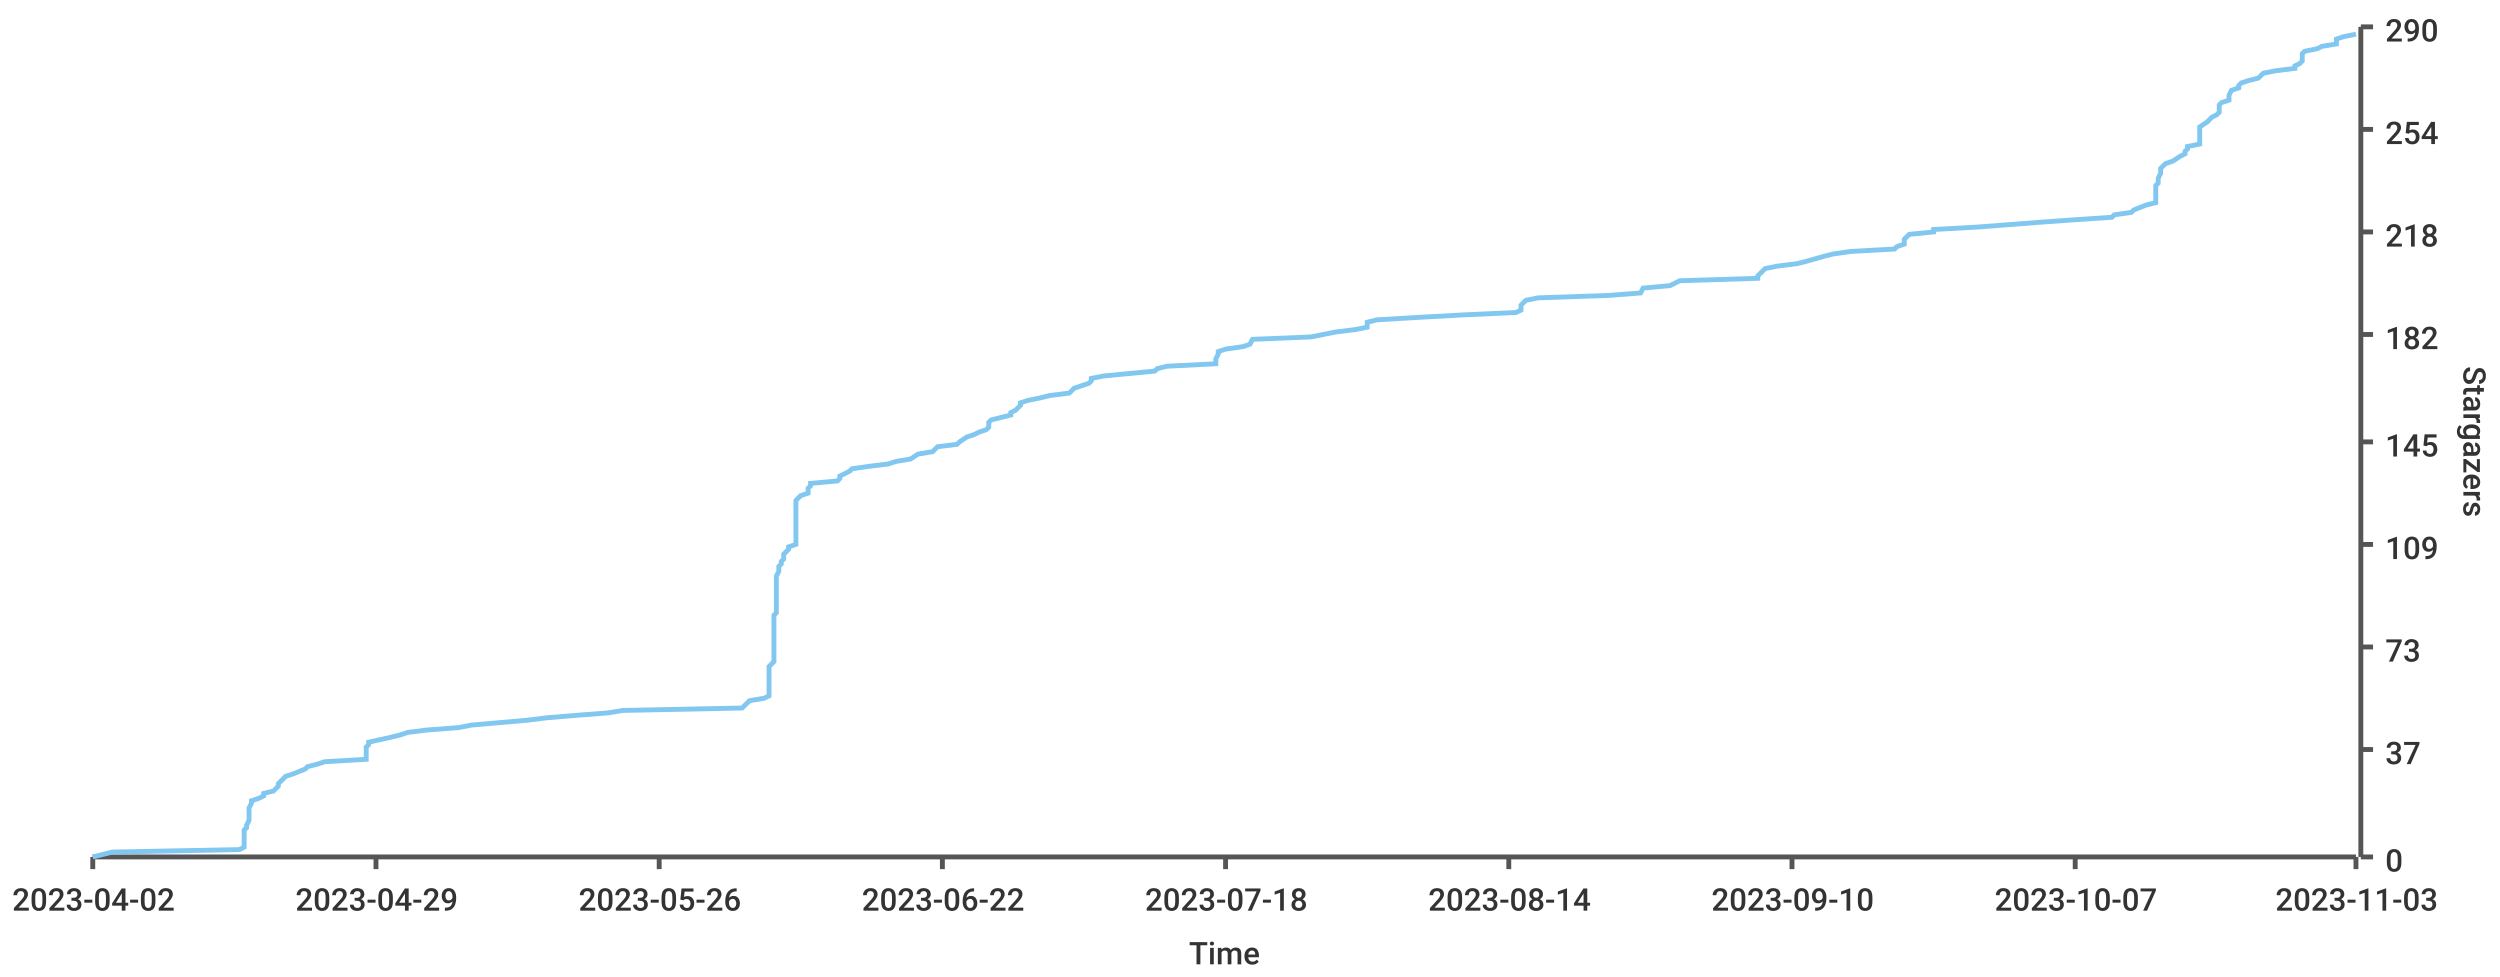
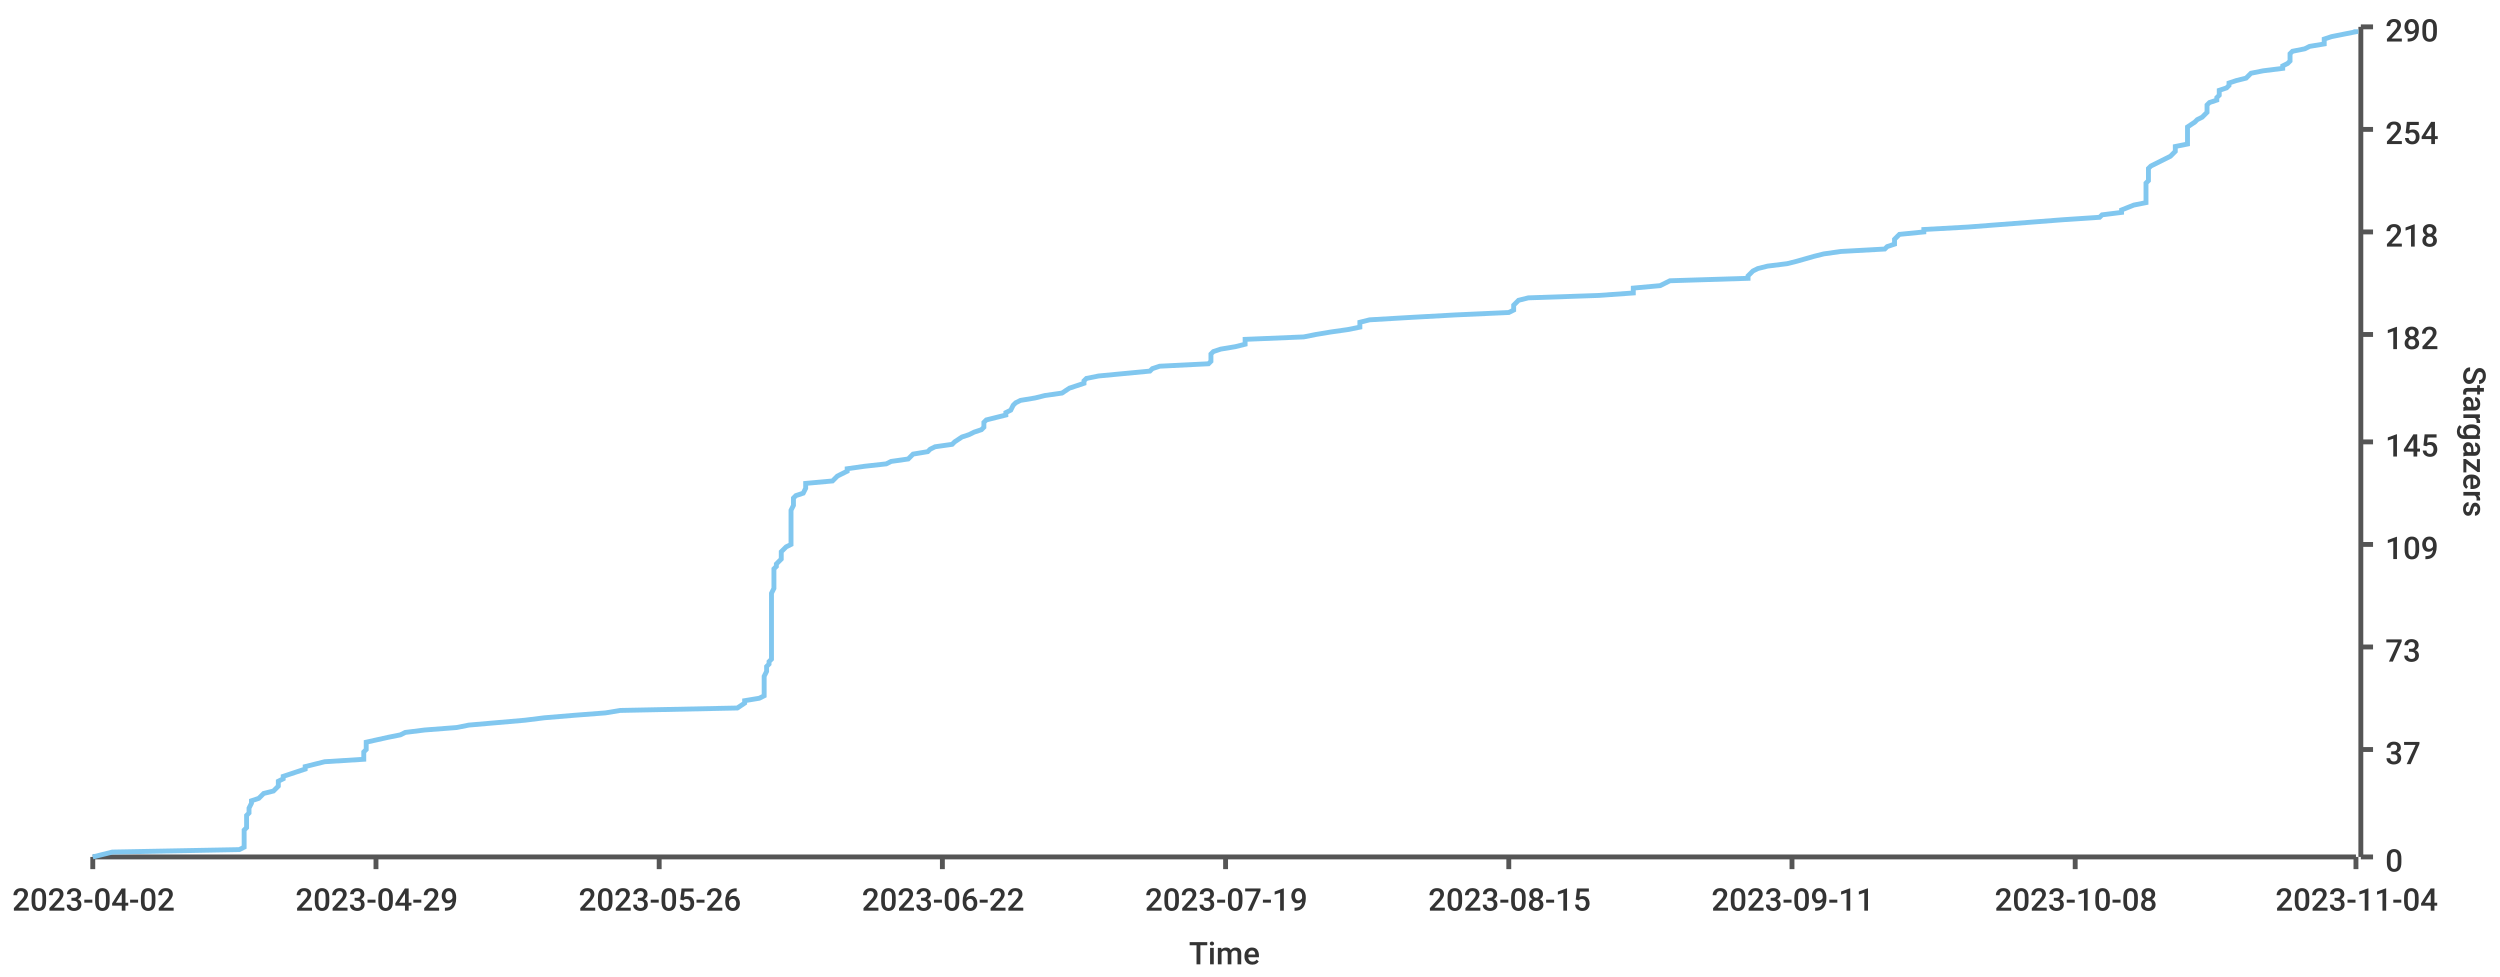
<svg xmlns="http://www.w3.org/2000/svg" width="1024" height="400">\n<path d="M 0 0 L 1024 0 L 1024 400 L 0 400 L 0 0" style="stroke-width:0;stroke:rgba(255,255,255,1.0);fill:rgba(255,255,255,1.0)" />
  <path d="M 38 11 L 965 11 L 965 351 L 38 351 L 38 11" style="stroke-width:0;stroke:rgba(255,255,255,1.0);fill:rgba(255,255,255,1.0)" />
  <path d="M 38 351 L 965 351" style="stroke-width:2;stroke:rgba(85,85,85,1.0);fill:none" />
  <path d="M 38 351 L 38 356" style="stroke-width:2;stroke:rgba(85,85,85,1.0);fill:none" />
  <text x="5" y="373" style="stroke-width:0;stroke:none;fill:rgba(51,51,51,1.0);font-size:12.8px;font-family:'Roboto Medium',sans-serif">2023-04-02</text>
  <path d="M 154 351 L 154 356" style="stroke-width:2;stroke:rgba(85,85,85,1.0);fill:none" />
  <text x="121" y="373" style="stroke-width:0;stroke:none;fill:rgba(51,51,51,1.0);font-size:12.8px;font-family:'Roboto Medium',sans-serif">2023-04-29</text>
  <path d="M 270 351 L 270 356" style="stroke-width:2;stroke:rgba(85,85,85,1.0);fill:none" />
  <text x="237" y="373" style="stroke-width:0;stroke:none;fill:rgba(51,51,51,1.0);font-size:12.8px;font-family:'Roboto Medium',sans-serif">2023-05-26</text>
  <path d="M 386 351 L 386 356" style="stroke-width:2;stroke:rgba(85,85,85,1.0);fill:none" />
  <text x="353" y="373" style="stroke-width:0;stroke:none;fill:rgba(51,51,51,1.0);font-size:12.8px;font-family:'Roboto Medium',sans-serif">2023-06-22</text>
  <path d="M 502 351 L 502 356" style="stroke-width:2;stroke:rgba(85,85,85,1.0);fill:none" />
-   <text x="469" y="373" style="stroke-width:0;stroke:none;fill:rgba(51,51,51,1.0);font-size:12.8px;font-family:'Roboto Medium',sans-serif">2023-07-18</text>
+   <text x="469" y="373" style="stroke-width:0;stroke:none;fill:rgba(51,51,51,1.0);font-size:12.8px;font-family:'Roboto Medium',sans-serif">2023-07-19</text>
  <path d="M 618 351 L 618 356" style="stroke-width:2;stroke:rgba(85,85,85,1.0);fill:none" />
-   <text x="585" y="373" style="stroke-width:0;stroke:none;fill:rgba(51,51,51,1.0);font-size:12.8px;font-family:'Roboto Medium',sans-serif">2023-08-14</text>
+   <text x="585" y="373" style="stroke-width:0;stroke:none;fill:rgba(51,51,51,1.0);font-size:12.8px;font-family:'Roboto Medium',sans-serif">2023-08-15</text>
  <path d="M 734 351 L 734 356" style="stroke-width:2;stroke:rgba(85,85,85,1.0);fill:none" />
-   <text x="701" y="373" style="stroke-width:0;stroke:none;fill:rgba(51,51,51,1.0);font-size:12.8px;font-family:'Roboto Medium',sans-serif">2023-09-10</text>
+   <text x="701" y="373" style="stroke-width:0;stroke:none;fill:rgba(51,51,51,1.0);font-size:12.8px;font-family:'Roboto Medium',sans-serif">2023-09-11</text>
  <path d="M 850 351 L 850 356" style="stroke-width:2;stroke:rgba(85,85,85,1.0);fill:none" />
-   <text x="817" y="373" style="stroke-width:0;stroke:none;fill:rgba(51,51,51,1.0);font-size:12.8px;font-family:'Roboto Medium',sans-serif">2023-10-07</text>
+   <text x="817" y="373" style="stroke-width:0;stroke:none;fill:rgba(51,51,51,1.0);font-size:12.8px;font-family:'Roboto Medium',sans-serif">2023-10-08</text>
  <path d="M 965 351 L 965 356" style="stroke-width:2;stroke:rgba(85,85,85,1.0);fill:none" />
-   <text x="932" y="373" style="stroke-width:0;stroke:none;fill:rgba(51,51,51,1.0);font-size:12.8px;font-family:'Roboto Medium',sans-serif">2023-11-03</text>
+   <text x="932" y="373" style="stroke-width:0;stroke:none;fill:rgba(51,51,51,1.0);font-size:12.8px;font-family:'Roboto Medium',sans-serif">2023-11-04</text>
  <text x="487" y="395" style="stroke-width:0;stroke:none;fill:rgba(51,51,51,1.0);font-size:12.8px;font-family:'Roboto Medium',sans-serif">Time</text>
  <path d="M 967 351 L 967 11" style="stroke-width:2;stroke:rgba(85,85,85,1.0);fill:none" />
  <path d="M 967 351 L 972 351" style="stroke-width:2;stroke:rgba(85,85,85,1.0);fill:none" />
  <text x="977" y="357" style="stroke-width:0;stroke:none;fill:rgba(51,51,51,1.0);font-size:12.8px;font-family:'Roboto Medium',sans-serif">0</text>
  <path d="M 967 307 L 972 307" style="stroke-width:2;stroke:rgba(85,85,85,1.0);fill:none" />
  <text x="977" y="313" style="stroke-width:0;stroke:none;fill:rgba(51,51,51,1.0);font-size:12.8px;font-family:'Roboto Medium',sans-serif">37</text>
  <path d="M 967 265 L 972 265" style="stroke-width:2;stroke:rgba(85,85,85,1.0);fill:none" />
  <text x="977" y="271" style="stroke-width:0;stroke:none;fill:rgba(51,51,51,1.0);font-size:12.8px;font-family:'Roboto Medium',sans-serif">73</text>
  <path d="M 967 223 L 972 223" style="stroke-width:2;stroke:rgba(85,85,85,1.0);fill:none" />
  <text x="977" y="229" style="stroke-width:0;stroke:none;fill:rgba(51,51,51,1.0);font-size:12.8px;font-family:'Roboto Medium',sans-serif">109</text>
  <path d="M 967 181 L 972 181" style="stroke-width:2;stroke:rgba(85,85,85,1.0);fill:none" />
  <text x="977" y="187" style="stroke-width:0;stroke:none;fill:rgba(51,51,51,1.0);font-size:12.8px;font-family:'Roboto Medium',sans-serif">145</text>
  <path d="M 967 137 L 972 137" style="stroke-width:2;stroke:rgba(85,85,85,1.0);fill:none" />
  <text x="977" y="143" style="stroke-width:0;stroke:none;fill:rgba(51,51,51,1.0);font-size:12.8px;font-family:'Roboto Medium',sans-serif">182</text>
  <path d="M 967 95 L 972 95" style="stroke-width:2;stroke:rgba(85,85,85,1.0);fill:none" />
  <text x="977" y="101" style="stroke-width:0;stroke:none;fill:rgba(51,51,51,1.0);font-size:12.8px;font-family:'Roboto Medium',sans-serif">218</text>
  <path d="M 967 53 L 972 53" style="stroke-width:2;stroke:rgba(85,85,85,1.0);fill:none" />
  <text x="977" y="59" style="stroke-width:0;stroke:none;fill:rgba(51,51,51,1.0);font-size:12.8px;font-family:'Roboto Medium',sans-serif">254</text>
  <path d="M 967 11 L 972 11" style="stroke-width:2;stroke:rgba(85,85,85,1.0);fill:none" />
  <text x="977" y="17" style="stroke-width:0;stroke:none;fill:rgba(51,51,51,1.0);font-size:12.8px;font-family:'Roboto Medium',sans-serif">290</text>
  <text x="1009" y="150" style="stroke-width:0;stroke:none;fill:rgba(51,51,51,1.0);font-size:12.8px;font-family:'Roboto Medium',sans-serif" transform="rotate(90.00,1009,150)">Stargazers</text>
-   <path d="M 38 351 L 46 349 L 98 348 L 100 347 L 100 346 L 100 345 L 100 343 L 100 342 L 100 341 L 100 340 L 101 339 L 101 338 L 102 336 L 102 335 L 102 334 L 102 333 L 102 332 L 102 331 L 103 329 L 103 328 L 106 327 L 108 326 L 108 325 L 112 324 L 114 322 L 114 321 L 115 320 L 116 319 L 117 318 L 120 317 L 125 315 L 126 314 L 130 313 L 133 312 L 150 311 L 150 309 L 150 308 L 150 307 L 150 306 L 151 305 L 151 304 L 160 302 L 164 301 L 167 300 L 175 299 L 188 298 L 193 297 L 216 295 L 224 294 L 236 293 L 249 292 L 255 291 L 304 290 L 306 288 L 307 287 L 313 286 L 315 285 L 315 284 L 315 283 L 315 281 L 315 280 L 315 279 L 315 278 L 315 277 L 315 275 L 315 274 L 315 273 L 316 272 L 317 271 L 317 270 L 317 268 L 317 267 L 317 266 L 317 265 L 317 264 L 317 263 L 317 261 L 317 260 L 317 259 L 317 258 L 317 257 L 317 256 L 317 254 L 317 253 L 317 252 L 318 251 L 318 250 L 318 249 L 318 247 L 318 246 L 318 245 L 318 244 L 318 243 L 318 241 L 318 240 L 318 239 L 318 238 L 318 237 L 318 236 L 319 234 L 319 233 L 319 232 L 320 231 L 320 230 L 321 229 L 321 227 L 322 226 L 323 225 L 323 224 L 326 223 L 326 222 L 326 220 L 326 219 L 326 218 L 326 217 L 326 216 L 326 215 L 326 213 L 326 212 L 326 211 L 326 210 L 326 209 L 326 207 L 326 206 L 326 205 L 327 204 L 328 203 L 331 202 L 331 200 L 332 199 L 332 198 L 343 197 L 344 196 L 344 195 L 348 193 L 349 192 L 356 191 L 364 190 L 367 189 L 373 188 L 376 186 L 382 185 L 383 184 L 384 183 L 392 182 L 393 181 L 396 179 L 399 178 L 401 177 L 404 176 L 405 175 L 405 173 L 406 172 L 410 171 L 414 170 L 414 169 L 416 168 L 418 166 L 418 165 L 421 164 L 426 163 L 430 162 L 438 161 L 440 159 L 443 158 L 446 157 L 447 156 L 447 155 L 452 154 L 473 152 L 474 151 L 478 150 L 498 149 L 498 148 L 498 147 L 499 145 L 499 144 L 502 143 L 509 142 L 512 141 L 513 139 L 537 138 L 542 137 L 547 136 L 555 135 L 560 134 L 560 132 L 564 131 L 581 130 L 599 129 L 621 128 L 623 127 L 623 125 L 624 124 L 625 123 L 630 122 L 659 121 L 672 120 L 673 118 L 684 117 L 686 116 L 688 115 L 720 114 L 720 113 L 722 111 L 723 110 L 728 109 L 736 108 L 740 107 L 747 105 L 751 104 L 758 103 L 776 102 L 777 101 L 780 100 L 780 98 L 781 97 L 782 96 L 792 95 L 792 94 L 810 93 L 836 91 L 850 90 L 865 89 L 866 88 L 873 87 L 874 86 L 879 84 L 883 83 L 883 82 L 883 81 L 883 80 L 883 79 L 883 77 L 883 76 L 884 75 L 884 74 L 884 73 L 885 71 L 885 70 L 885 69 L 886 68 L 887 67 L 890 66 L 893 64 L 895 63 L 895 62 L 896 61 L 896 60 L 901 59 L 901 57 L 901 56 L 901 55 L 901 54 L 901 53 L 901 52 L 904 50 L 905 49 L 906 48 L 908 47 L 909 46 L 909 45 L 909 43 L 910 42 L 913 41 L 913 40 L 913 39 L 914 37 L 917 36 L 917 35 L 918 34 L 921 33 L 925 32 L 927 30 L 932 29 L 940 28 L 940 27 L 942 26 L 943 25 L 943 23 L 943 22 L 944 21 L 949 20 L 951 19 L 957 18 L 957 16 L 960 15 L 965 14" style="stroke-width:2;stroke:rgba(129,199,239,1.0);fill:none" />
+   <path d="M 38 351 L 46 349 L 98 348 L 100 347 L 100 346 L 100 345 L 100 343 L 100 342 L 100 341 L 100 340 L 101 339 L 101 338 L 101 336 L 101 335 L 101 334 L 102 333 L 102 332 L 102 331 L 103 329 L 103 328 L 106 327 L 107 326 L 108 325 L 112 324 L 114 322 L 114 321 L 114 320 L 116 319 L 116 318 L 119 317 L 125 315 L 125 314 L 129 313 L 133 312 L 149 311 L 149 309 L 149 308 L 150 307 L 150 306 L 150 305 L 150 304 L 159 302 L 164 301 L 166 300 L 174 299 L 187 298 L 192 297 L 215 295 L 223 294 L 235 293 L 248 292 L 254 291 L 302 290 L 305 288 L 305 287 L 311 286 L 313 285 L 313 284 L 313 283 L 313 281 L 313 280 L 313 279 L 313 278 L 313 277 L 314 275 L 314 274 L 314 273 L 315 272 L 315 271 L 316 270 L 316 268 L 316 267 L 316 266 L 316 265 L 316 264 L 316 263 L 316 261 L 316 260 L 316 259 L 316 258 L 316 257 L 316 256 L 316 254 L 316 253 L 316 252 L 316 251 L 316 250 L 316 249 L 316 247 L 316 246 L 316 245 L 316 244 L 316 243 L 317 241 L 317 240 L 317 239 L 317 238 L 317 237 L 317 236 L 317 234 L 317 233 L 318 232 L 318 231 L 319 230 L 320 229 L 320 227 L 320 226 L 321 225 L 322 224 L 324 223 L 324 222 L 324 220 L 324 219 L 324 218 L 324 217 L 324 216 L 324 215 L 324 213 L 324 212 L 324 211 L 324 210 L 324 209 L 325 207 L 325 206 L 325 205 L 325 204 L 326 203 L 329 202 L 330 200 L 330 199 L 330 198 L 341 197 L 342 196 L 343 195 L 347 193 L 347 192 L 354 191 L 363 190 L 365 189 L 372 188 L 374 186 L 380 185 L 381 184 L 383 183 L 390 182 L 391 181 L 394 179 L 397 178 L 399 177 L 402 176 L 403 175 L 403 173 L 404 172 L 408 171 L 412 170 L 412 169 L 414 168 L 415 166 L 416 165 L 418 164 L 424 163 L 428 162 L 435 161 L 438 159 L 441 158 L 444 157 L 444 156 L 445 155 L 450 154 L 471 152 L 472 151 L 475 150 L 495 149 L 496 148 L 496 147 L 496 145 L 497 144 L 500 143 L 506 142 L 510 141 L 510 139 L 534 138 L 539 137 L 545 136 L 552 135 L 557 134 L 557 132 L 561 131 L 578 130 L 596 129 L 618 128 L 620 127 L 620 125 L 621 124 L 622 123 L 626 122 L 655 121 L 669 120 L 669 118 L 680 117 L 682 116 L 684 115 L 716 114 L 716 113 L 718 111 L 720 110 L 724 109 L 732 108 L 736 107 L 743 105 L 747 104 L 754 103 L 772 102 L 773 101 L 776 100 L 776 98 L 777 97 L 778 96 L 788 95 L 788 94 L 806 93 L 832 91 L 845 90 L 860 89 L 861 88 L 869 87 L 869 86 L 874 84 L 879 83 L 879 82 L 879 81 L 879 80 L 879 79 L 879 77 L 879 76 L 879 75 L 880 74 L 880 73 L 880 71 L 880 70 L 880 69 L 881 68 L 883 67 L 885 66 L 889 64 L 890 63 L 891 62 L 891 61 L 891 60 L 896 59 L 896 57 L 896 56 L 896 55 L 896 54 L 896 53 L 896 52 L 899 50 L 900 49 L 902 48 L 903 47 L 904 46 L 904 45 L 904 43 L 905 42 L 908 41 L 908 40 L 909 39 L 909 37 L 912 36 L 913 35 L 913 34 L 916 33 L 920 32 L 922 30 L 927 29 L 935 28 L 935 27 L 937 26 L 938 25 L 938 23 L 938 22 L 939 21 L 944 20 L 946 19 L 952 18 L 952 16 L 955 15 L 960 14 L 965 13 L 965 12" style="stroke-width:2;stroke:rgba(129,199,239,1.0);fill:none" />
</svg>
